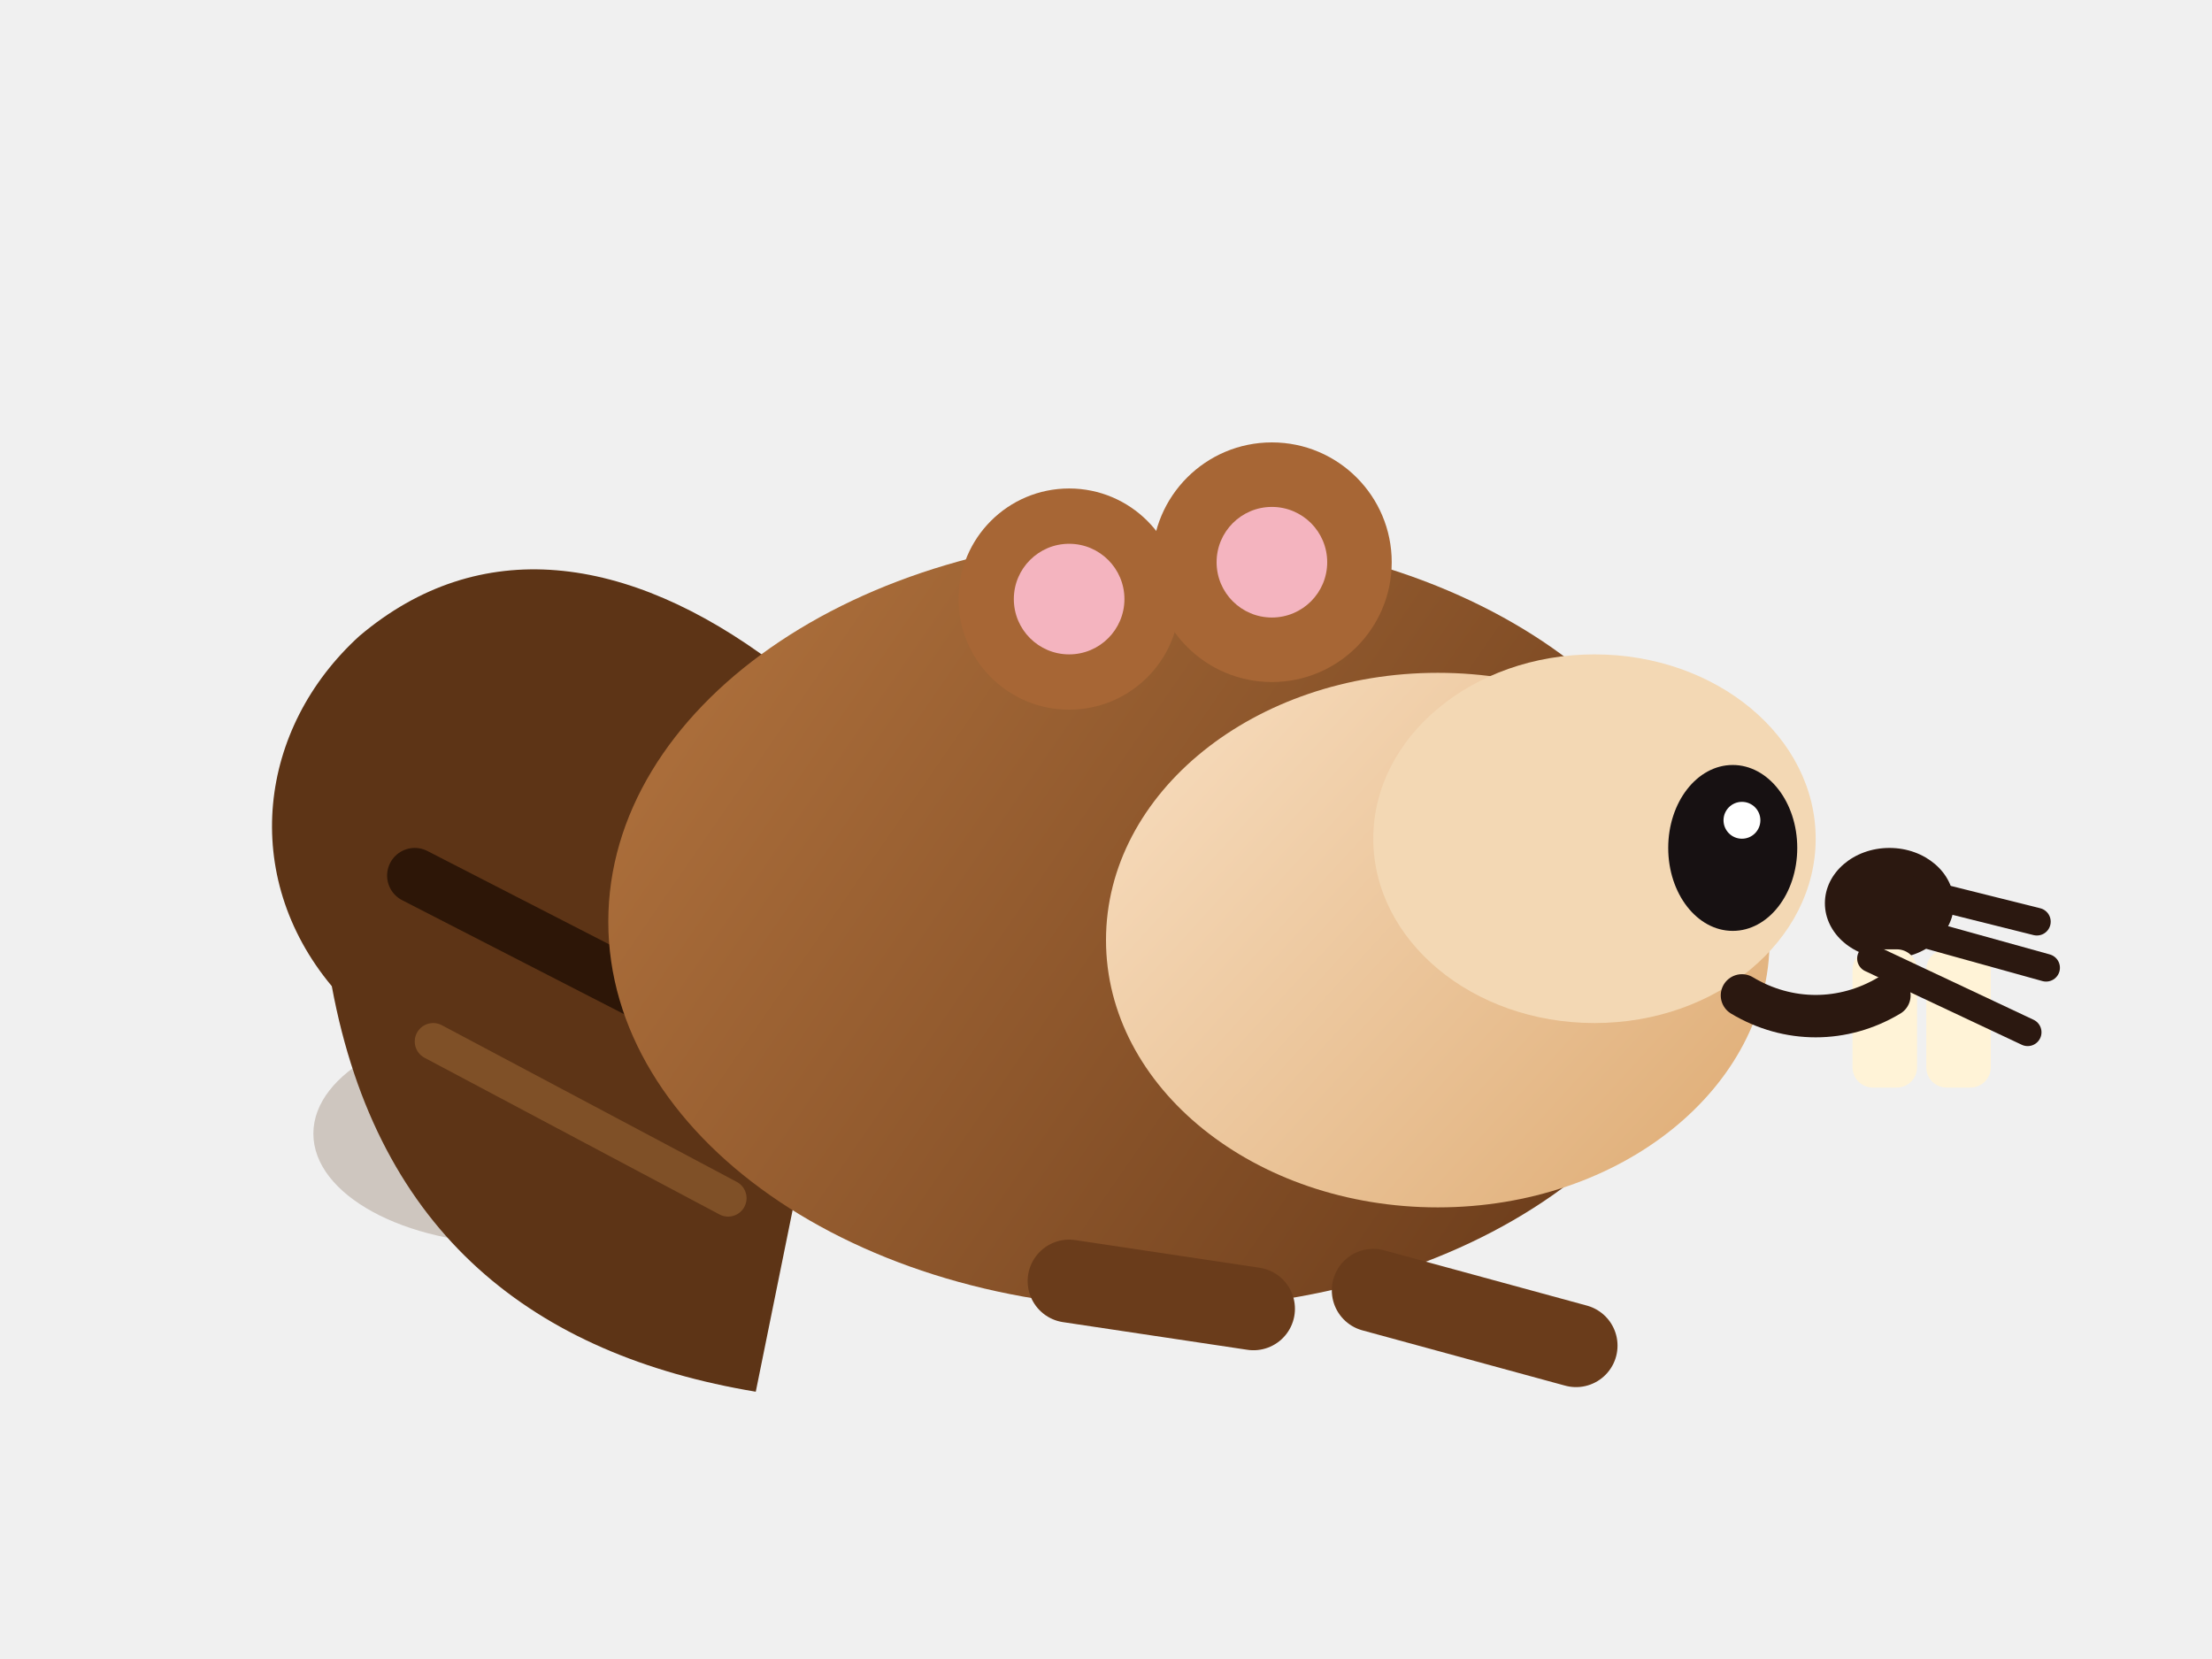
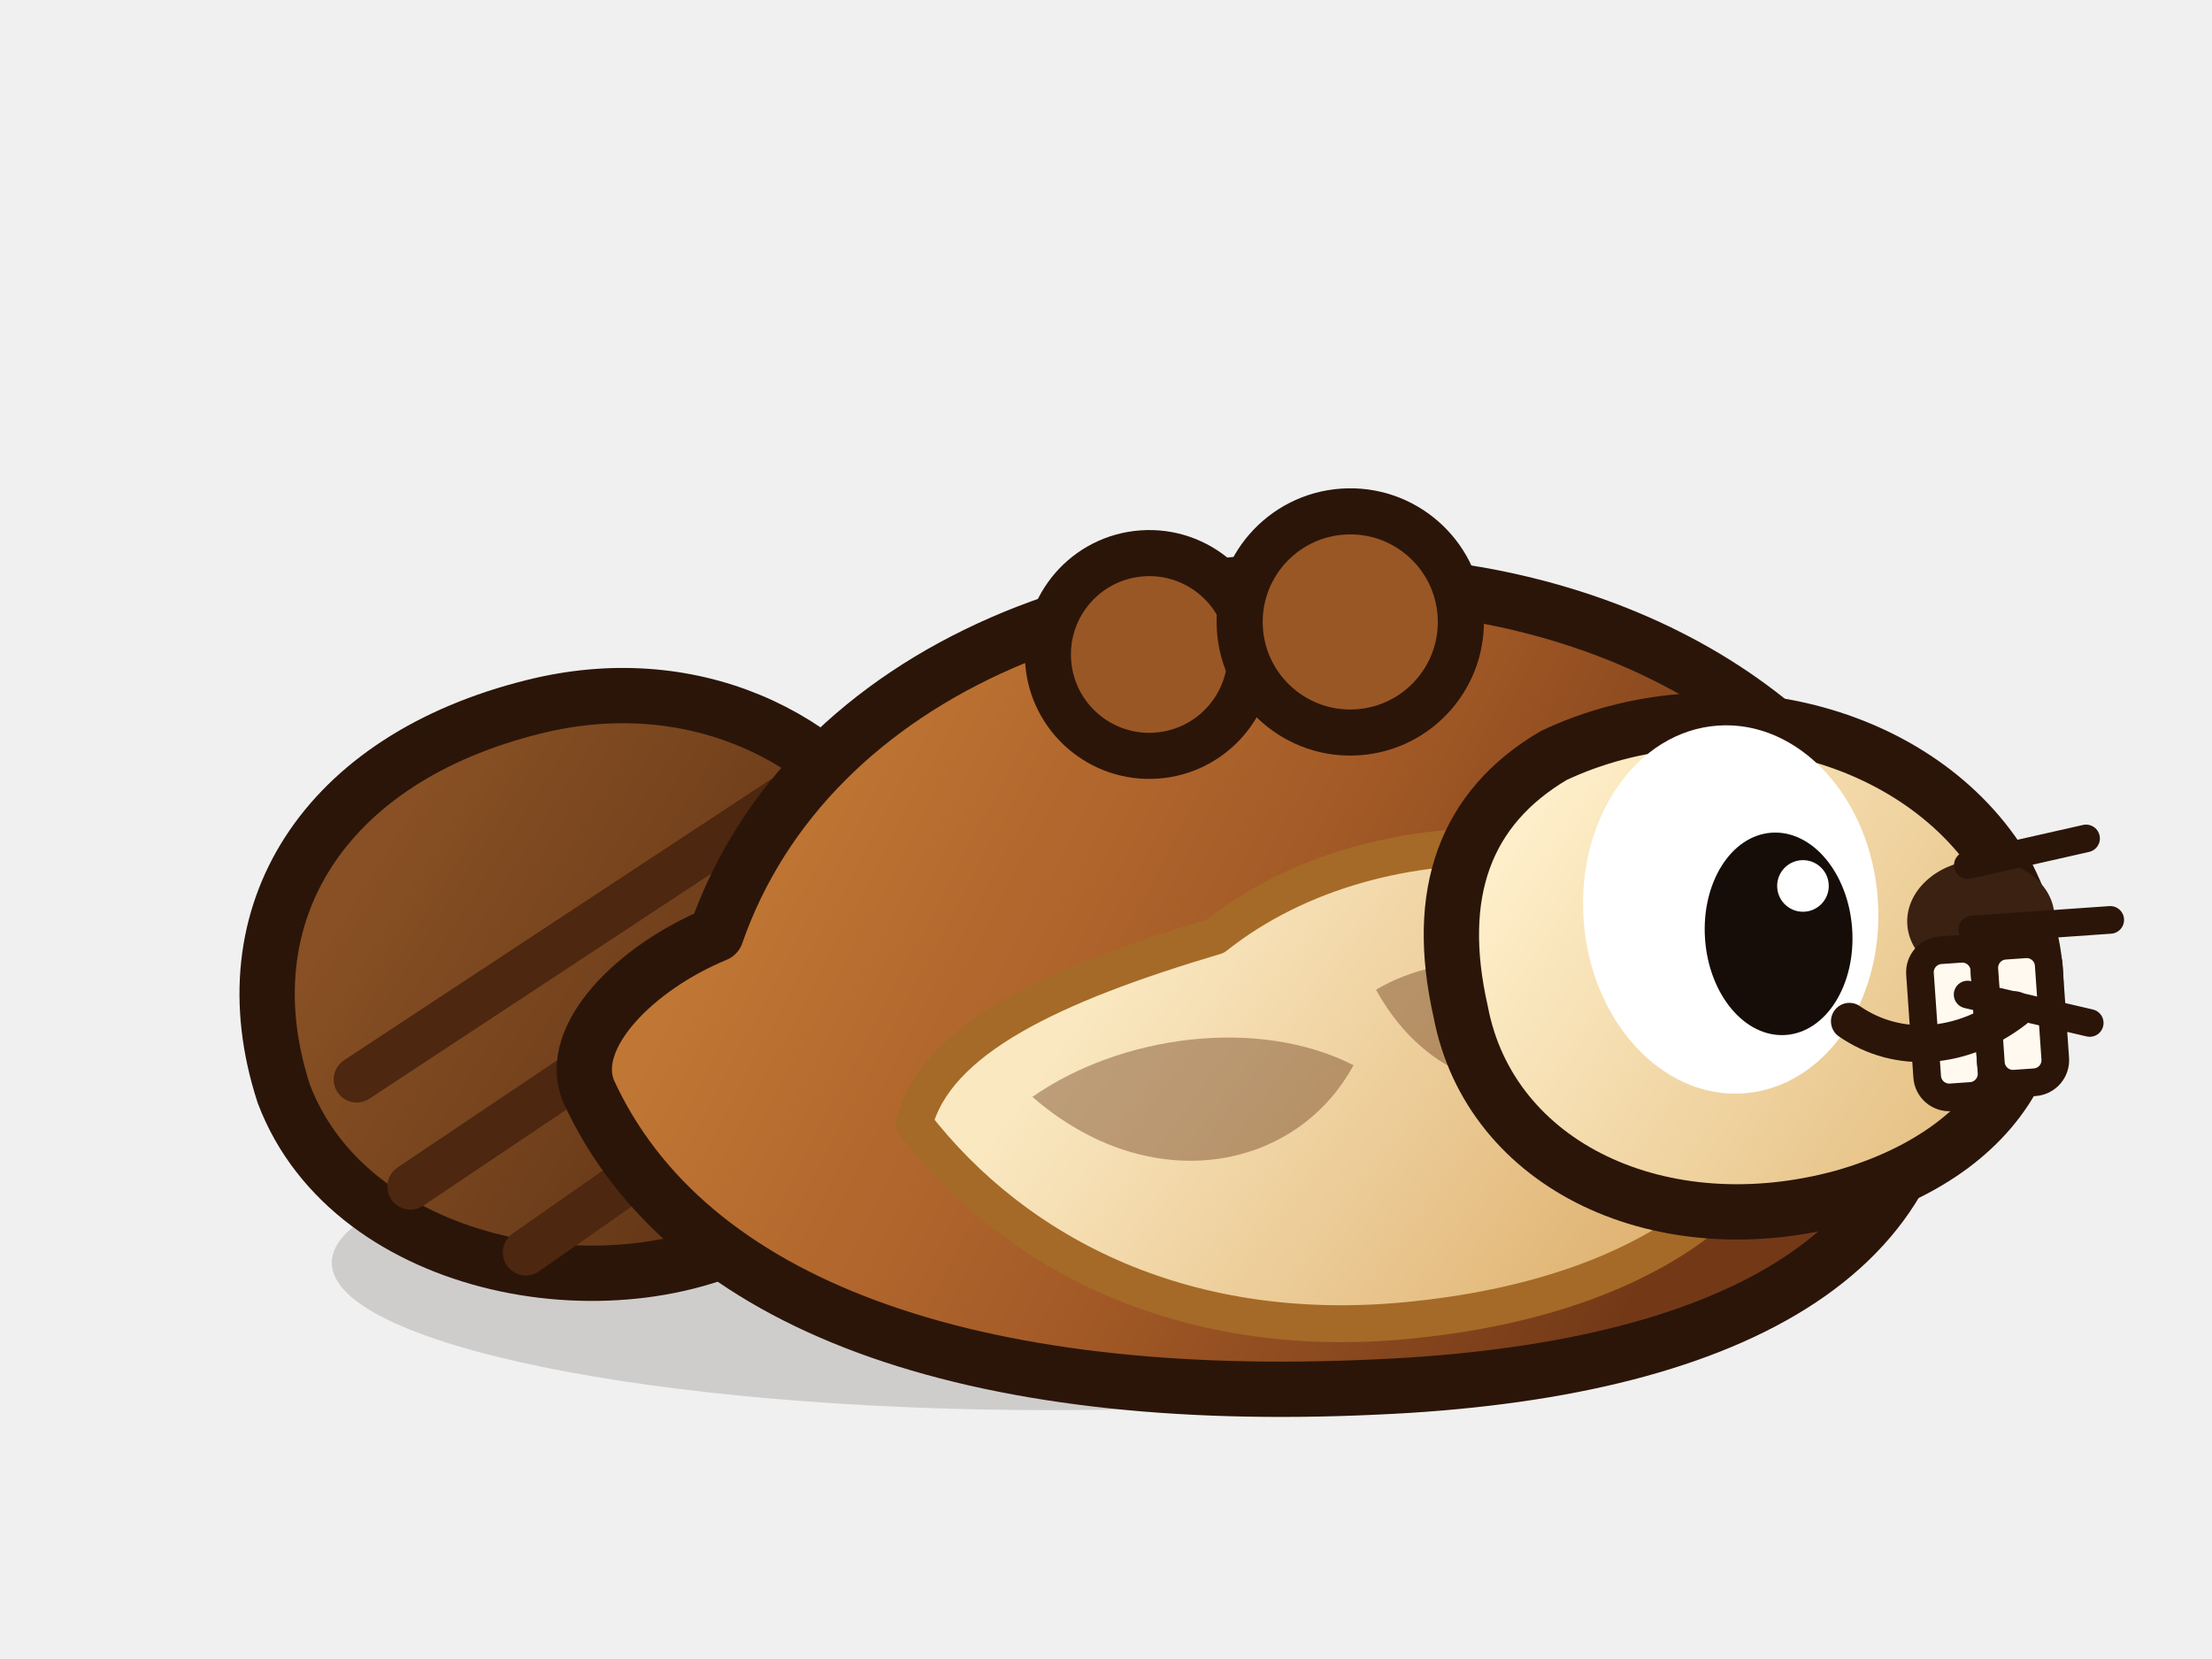
- <svg xmlns="http://www.w3.org/2000/svg" width="240" height="180" viewBox="0 0 240 180" fill="none">
+ <svg xmlns="http://www.w3.org/2000/svg" width="240" height="180" viewBox="0 0 240 180">
  <defs>
-     <linearGradient id="glideBody" x1="60" y1="56" x2="176" y2="136" gradientUnits="userSpaceOnUse">
-       <stop stop-color="#B87841" />
-       <stop offset="1" stop-color="#6A3B1A" />
+     <linearGradient id="glideTail" x1="28" y1="106" x2="80" y2="144" gradientUnits="userSpaceOnUse">
+       <stop offset="0" stop-color="#885024" />
+       <stop offset="1" stop-color="#5A3013" />
    </linearGradient>
-     <linearGradient id="glideBelly" x1="120" y1="76" x2="178" y2="129" gradientUnits="userSpaceOnUse">
-       <stop stop-color="#F8DEC0" />
-       <stop offset="1" stop-color="#E1B17C" />
+     <linearGradient id="glideBody" x1="74" y1="70" x2="180" y2="136" gradientUnits="userSpaceOnUse">
+       <stop offset="0" stop-color="#C97F38" />
+       <stop offset="0.56" stop-color="#A55B27" />
+       <stop offset="1" stop-color="#733917" />
+     </linearGradient>
+     <linearGradient id="glideBelly" x1="130" y1="94" x2="182" y2="138" gradientUnits="userSpaceOnUse">
+       <stop offset="0" stop-color="#FAE8C1" />
+       <stop offset="1" stop-color="#DEB06E" />
+     </linearGradient>
+     <linearGradient id="glideMuzzle" x1="170" y1="84" x2="220" y2="122" gradientUnits="userSpaceOnUse">
+       <stop offset="0" stop-color="#FFF0CC" />
+       <stop offset="1" stop-color="#E4BE80" />
    </linearGradient>
  </defs>
-   <ellipse cx="56" cy="123" rx="22" ry="12" fill="#553114" opacity=".22" />
-   <path d="M36 107C26 95 28 79 39 69C52 58 68 60 84 72L96 82L82 151C58 147 41 134 36 107Z" fill="#5D3416" />
-   <path d="M45 95L82 114" stroke="#2D1607" stroke-width="6" stroke-linecap="round" />
-   <path d="M47 113L79 130" stroke="#7F5027" stroke-width="4" stroke-linecap="round" />
-   <ellipse cx="126" cy="100" rx="60" ry="42" fill="url(#glideBody)" />
-   <ellipse cx="156" cy="102" rx="36" ry="29" fill="url(#glideBelly)" />
-   <circle cx="116" cy="65" r="12" fill="#A76635" />
-   <circle cx="138" cy="61" r="13" fill="#A76635" />
-   <circle cx="116" cy="65" r="6" fill="#F4B4BF" />
-   <circle cx="138" cy="61" r="6" fill="#F4B4BF" />
-   <ellipse cx="173" cy="91" rx="24" ry="20" fill="#F3D8B4" />
-   <ellipse cx="188" cy="92" rx="7" ry="9" fill="#171112" />
-   <circle cx="189" cy="89" r="2" fill="#fff" />
-   <ellipse cx="205" cy="98" rx="7" ry="6" fill="#2B1810" />
-   <rect x="201" y="103" width="7" height="15" rx="2.2" fill="#FFF3D7" />
-   <rect x="209" y="103" width="7" height="15" rx="2.2" fill="#FFF3D7" />
-   <path d="M205 96L221 100" stroke="#2B1810" stroke-width="3" stroke-linecap="round" />
-   <path d="M204 100L222 105" stroke="#2B1810" stroke-width="3" stroke-linecap="round" />
-   <path d="M203 104L220 112" stroke="#2B1810" stroke-width="3" stroke-linecap="round" />
-   <path d="M189 108C194 111 200 111 205 108" stroke="#2B1810" stroke-width="4.6" stroke-linecap="round" />
-   <path d="M116 139L136 142" stroke="#6A3C1B" stroke-width="9" stroke-linecap="round" />
-   <path d="M149 140L171 146" stroke="#6A3C1B" stroke-width="9" stroke-linecap="round" />
+   <ellipse cx="114" cy="137" rx="78" ry="16" fill="#1D110A" opacity="0.16" />
+   <g transform="rotate(-4 126 104)">
+     <path d="M30 112C25 92 37 76 60 72C77 69 92 77 99 91C106 105 101 120 82 130C65 139 36 132 30 112Z" fill="url(#glideTail)" stroke="#2B1509" stroke-width="6" stroke-linejoin="round" />
+     <path d="M38 111L86 84" stroke="#4D2710" stroke-width="5" stroke-linecap="round" />
+     <path d="M43 123L90 96" stroke="#4D2710" stroke-width="5" stroke-linecap="round" />
+     <path d="M55 131L95 107" stroke="#4D2710" stroke-width="5" stroke-linecap="round" />
+     <path d="M78 98C90 70 126 58 163 67C191 74 209 94 209 116C209 142 184 153 146 152C102 151 72 138 63 114C61 108 69 101 78 98Z" fill="url(#glideBody)" stroke="#2B1509" stroke-width="6" stroke-linejoin="round" />
+     <path d="M132 102C151 89 181 93 196 109C197 132 178 144 151 145C126 146 108 135 98 120C101 111 114 106 132 102Z" fill="url(#glideBelly)" stroke="#A56A27" stroke-width="4" stroke-linejoin="round" />
+     <circle cx="127" cy="71" r="11" fill="#995725" stroke="#2B1509" stroke-width="5" />
+     <circle cx="149" cy="69" r="12" fill="#995725" stroke="#2B1509" stroke-width="5" />
+     <path d="M111 118C121 112 136 111 146 117C139 128 123 130 111 118Z" fill="#6A3A1B" opacity="0.42" />
+     <path d="M149 109C157 105 169 106 179 114C172 123 156 124 149 109Z" fill="#6A3A1B" opacity="0.42" />
+     <path d="M170 85C188 78 210 85 218 101C225 117 217 131 198 135C178 139 160 129 158 112C156 99 160 90 170 85Z" fill="url(#glideMuzzle)" stroke="#2B1509" stroke-width="6" stroke-linejoin="round" />
+     <ellipse cx="188" cy="103" rx="16" ry="20" fill="#FFFFFF" />
+     <ellipse cx="193" cy="106" rx="8" ry="11" fill="#160D08" />
+     <circle cx="196" cy="101" r="2.8" fill="#FFFFFF" />
+     <ellipse cx="215" cy="106" rx="8" ry="6.5" fill="#3A2112" />
+     <rect x="208" y="109" width="7" height="16" rx="2.4" fill="#FFF9F0" stroke="#2B1509" stroke-width="3" />
+     <rect x="215" y="109" width="7" height="15" rx="2.4" fill="#FFF9F0" stroke="#2B1509" stroke-width="3" />
+     <path d="M200 116C205 120 212 120 218 116" fill="none" stroke="#2B1509" stroke-width="4" stroke-linecap="round" />
+     <path d="M214 100L227 98" stroke="#2B1509" stroke-width="3" stroke-linecap="round" />
+     <path d="M214 107L229 107" stroke="#2B1509" stroke-width="3" stroke-linecap="round" />
+     <path d="M213 114L226 118" stroke="#2B1509" stroke-width="3" stroke-linecap="round" />
+   </g>
</svg>
